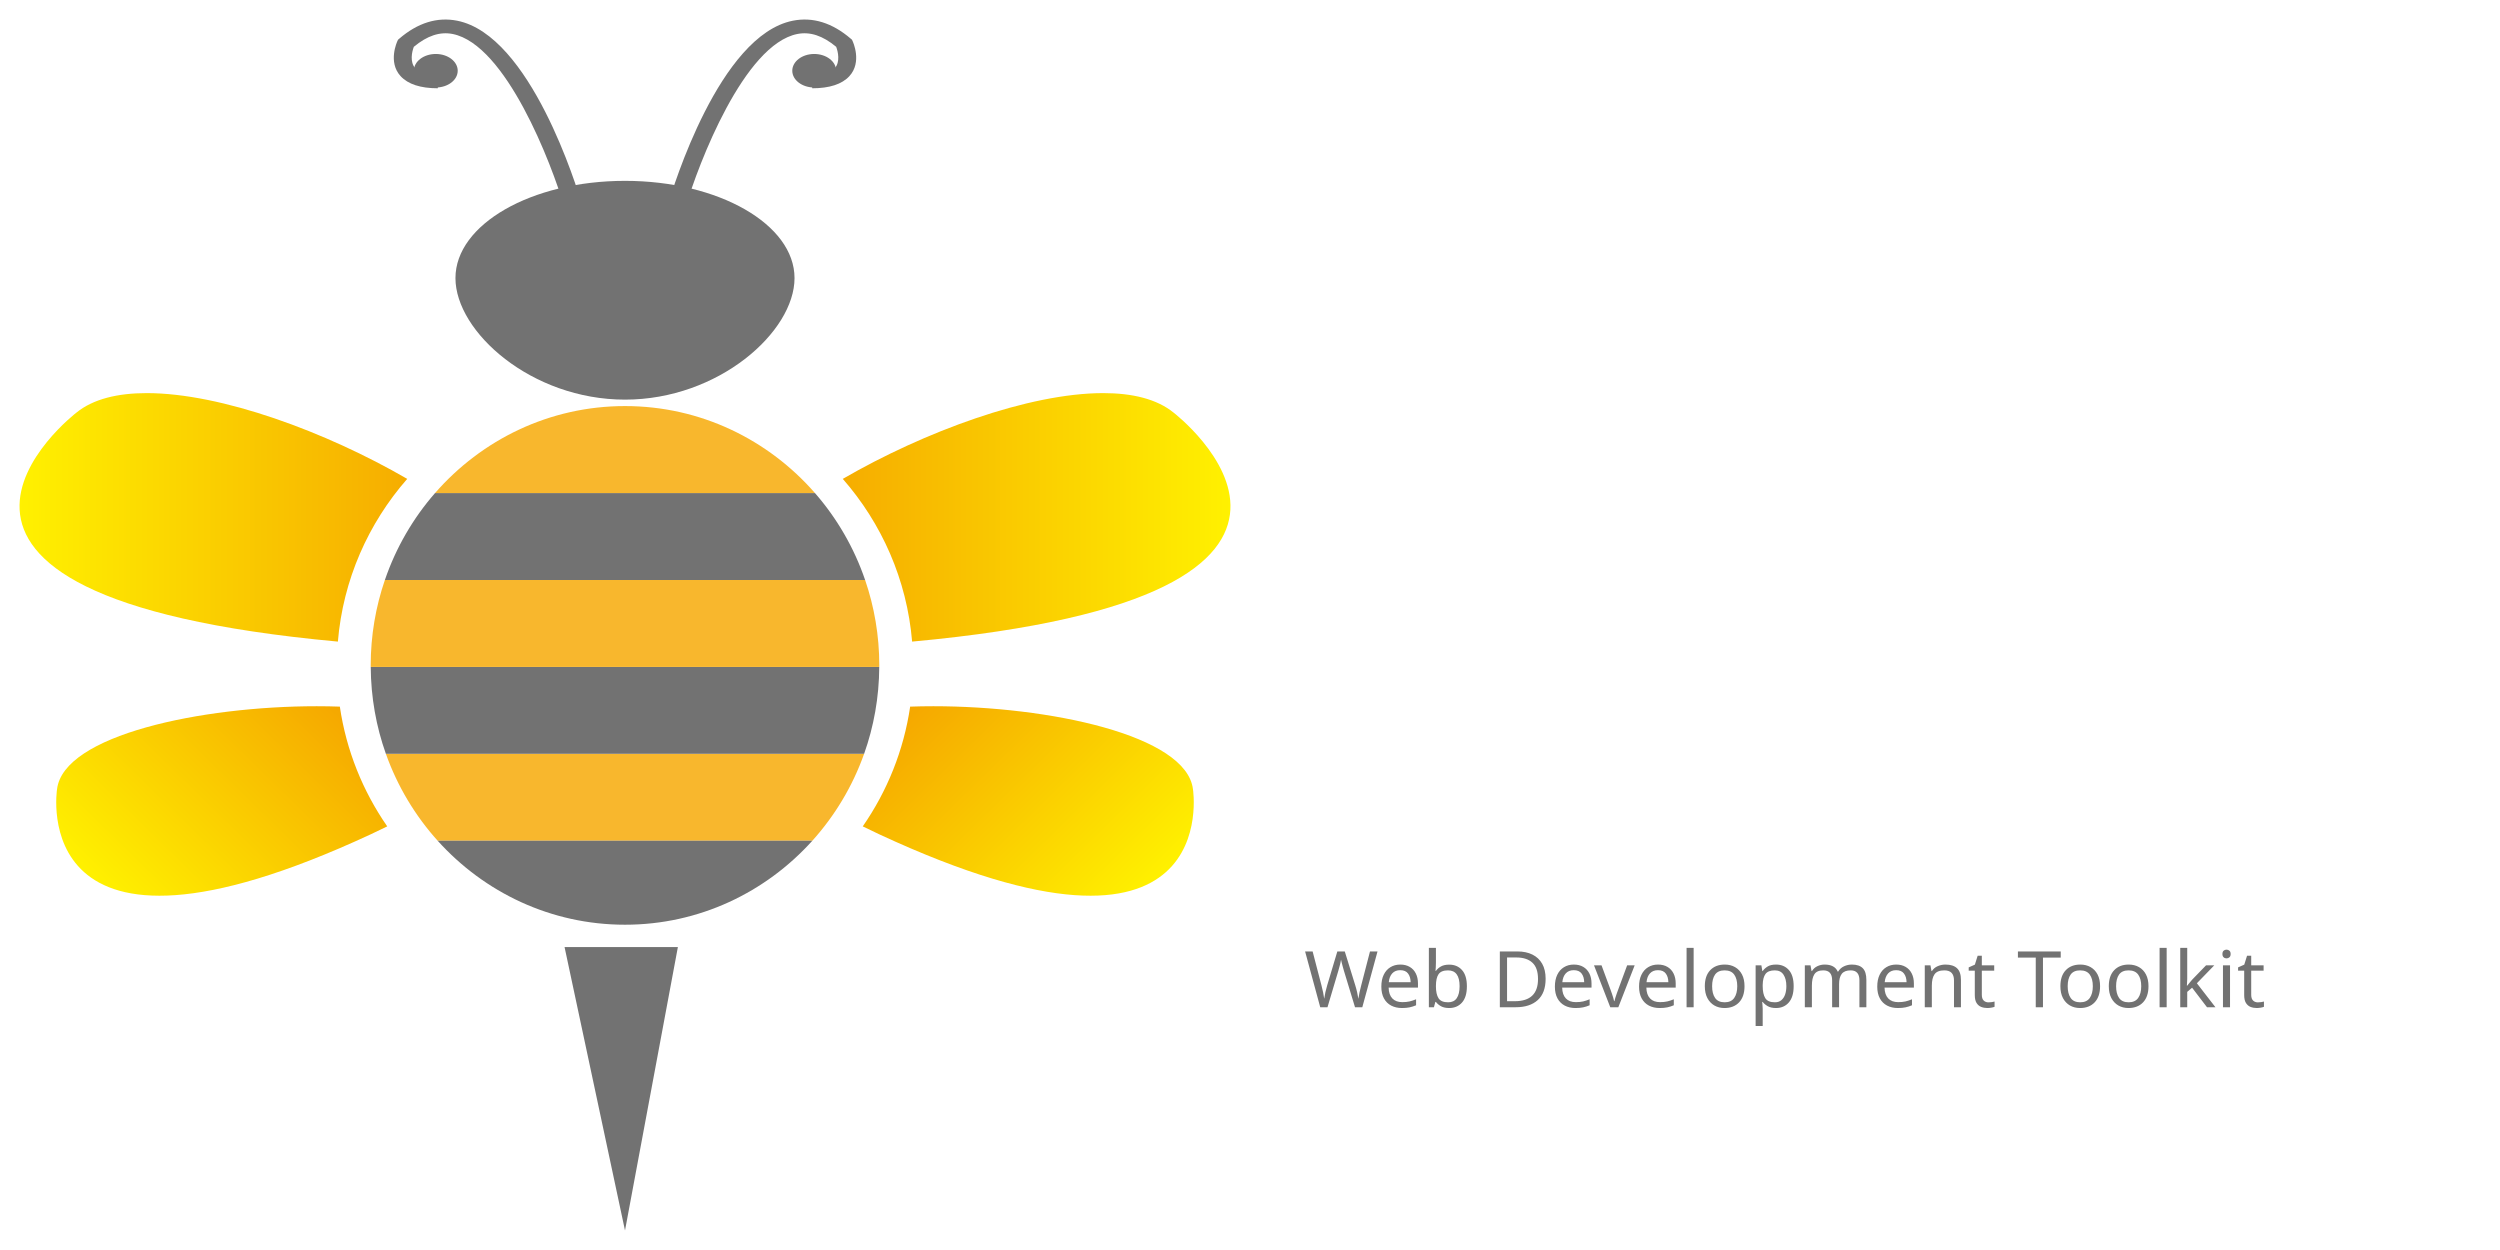
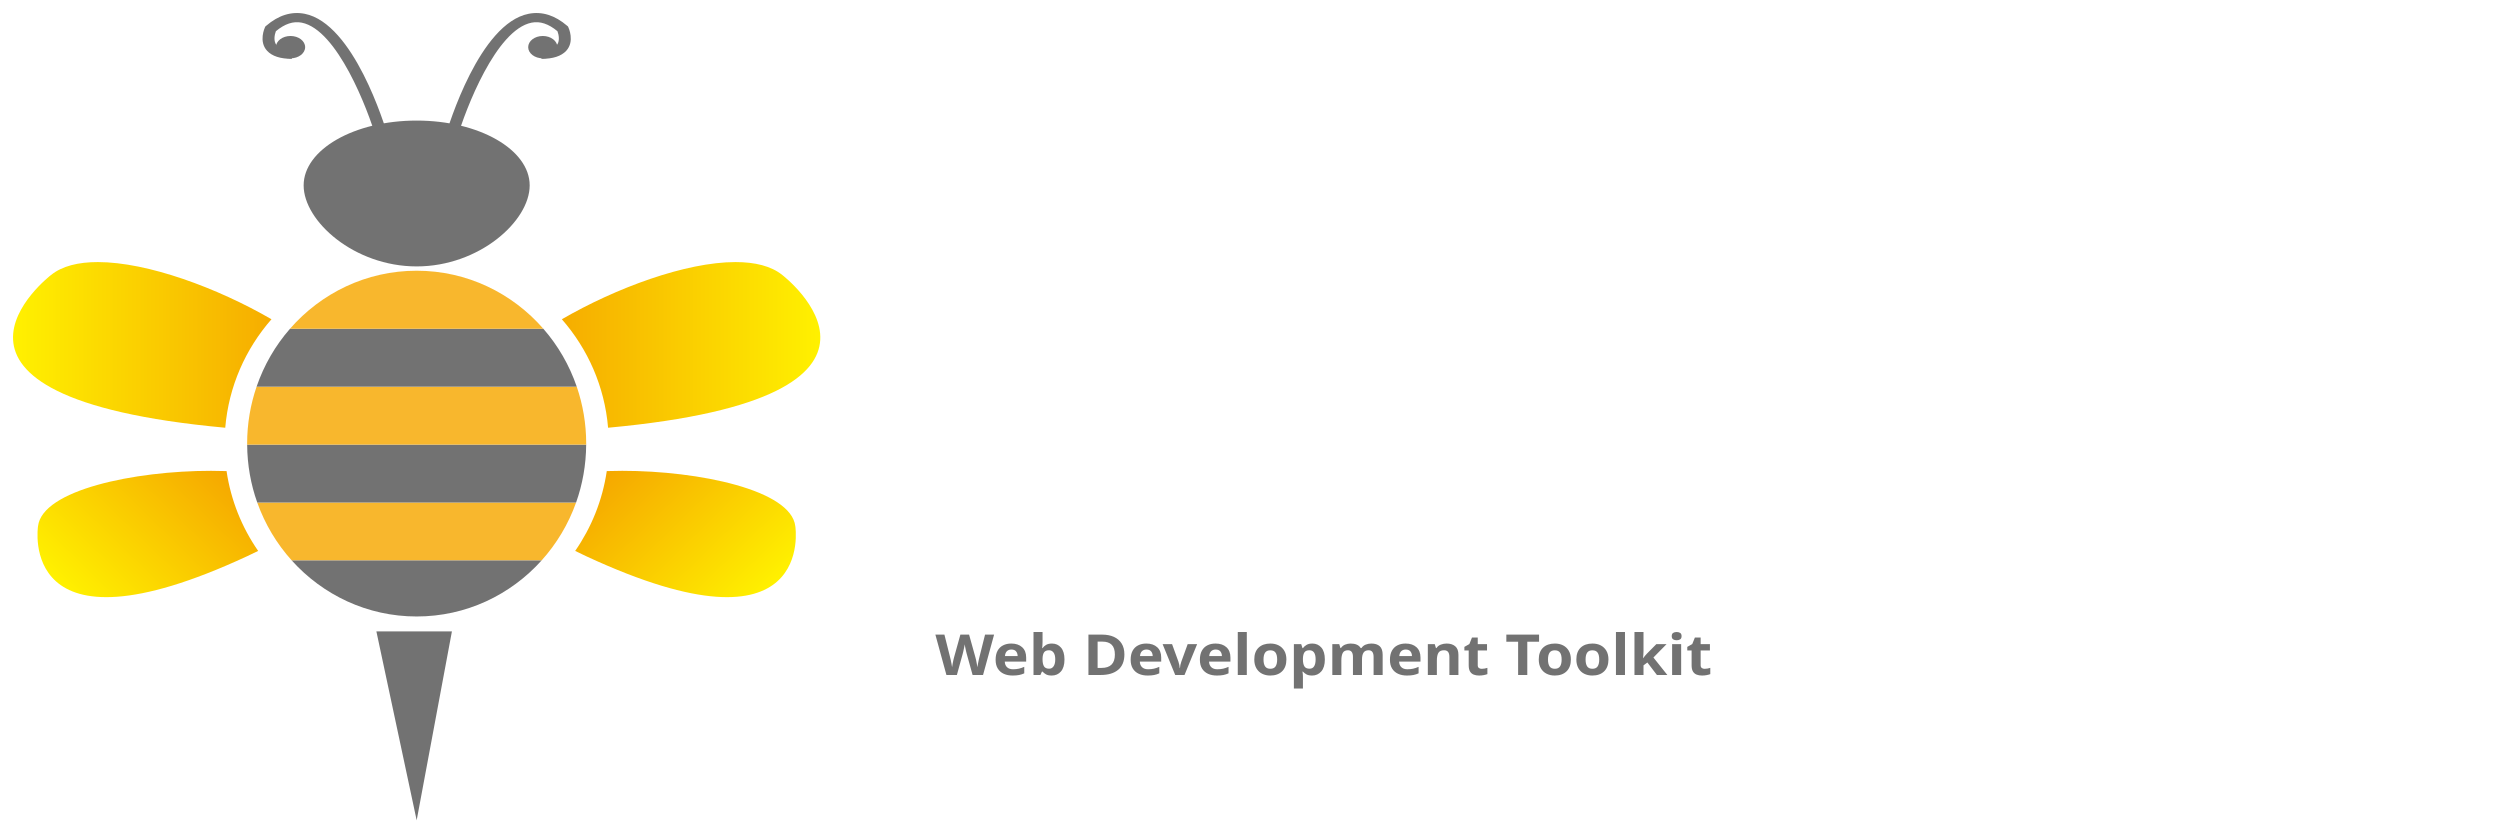
- <svg xmlns="http://www.w3.org/2000/svg" id="svg2" version="1.1" xml:space="preserve" width="1280" height="640" viewBox="0 0 1280 640">
+ <svg xmlns="http://www.w3.org/2000/svg" id="svg2" version="1.1" xml:space="preserve" width="1920" height="640" viewBox="0 0 1920 640">
  <defs id="defs6">
    <clipPath clipPathUnits="userSpaceOnUse" id="clipPath16">
      <path d="m 0,841.89 595.28,0 L 595.28,0 0,0 0,841.89 Z" id="path18" />
    </clipPath>
    <clipPath clipPathUnits="userSpaceOnUse" id="clipPath44">
      <path d="m 143.443,513.543 c 0,0 -70.84,-71.026 77.607,-88.885 l 0,0 c 1.542,24.043 9.042,45.918 20.585,63.16 l 0,0 c -24.118,18.273 -55.204,33.287 -77.326,33.289 l 0,0 c -8.639,10e-4 -15.908,-2.287 -20.866,-7.564" id="path46" />
    </clipPath>
    <linearGradient x1="0" y1="0" x2="1" y2="0" gradientUnits="userSpaceOnUse" gradientTransform="matrix(151.7372,0,0,-151.7372,126.5493,472.8828)" spreadMethod="pad" id="linearGradient52">
      <stop style="stop-opacity:1;stop-color:#fff100" offset="0" id="stop54" />
      <stop style="stop-opacity:1;stop-color:#f39700" offset="1" id="stop56" />
    </linearGradient>
    <clipPath clipPathUnits="userSpaceOnUse" id="clipPath64">
      <path d="m 137.683,367.339 c 0,0 -9.626,-79.871 93.072,-17.508 l 0,0 c 1.737,1.053 3.38,2.088 4.949,3.108 l 0,0 c -7.223,13.619 -12.152,29.423 -14.07,46.479 l 0,0 c -2.257,0.105 -4.564,0.157 -6.898,0.157 l 0,0 c -34.195,0.001 -75.151,-11.177 -77.053,-32.236" id="path66" />
    </clipPath>
    <linearGradient x1="0" y1="0" x2="1" y2="0" gradientUnits="userSpaceOnUse" gradientTransform="matrix(95.5827,74.82883,74.82883,-95.5827,147.2915,333.1348)" spreadMethod="pad" id="linearGradient72">
      <stop style="stop-opacity:1;stop-color:#fff100" offset="0" id="stop74" />
      <stop style="stop-opacity:1;stop-color:#f39700" offset="1" id="stop76" />
    </linearGradient>
    <clipPath clipPathUnits="userSpaceOnUse" id="clipPath84">
      <path d="m 370.936,487.817 c 11.543,-17.241 19.04,-39.116 20.584,-63.159 l 0,0 c 148.448,17.858 77.608,88.885 77.608,88.885 l 0,0 c -4.958,5.275 -12.23,7.564 -20.866,7.564 l 0,0 c -22.123,10e-4 -53.207,-15.014 -77.326,-33.29" id="path86" />
    </clipPath>
    <linearGradient x1="0" y1="0" x2="1" y2="0" gradientUnits="userSpaceOnUse" gradientTransform="matrix(-151.7372,0,0,-151.7372,486.0215,472.8828)" spreadMethod="pad" id="linearGradient92">
      <stop style="stop-opacity:1;stop-color:#fff100" offset="0" id="stop94" />
      <stop style="stop-opacity:1;stop-color:#f39700" offset="1" id="stop96" />
    </linearGradient>
    <clipPath clipPathUnits="userSpaceOnUse" id="clipPath104">
      <path d="m 390.935,399.418 c -1.917,-17.056 -6.847,-32.86 -14.07,-46.479 l 0,0 c 1.571,-1.02 3.214,-2.053 4.95,-3.108 l 0,0 c 102.696,-62.363 93.073,17.508 93.073,17.508 l 0,0 c -1.903,21.059 -42.861,32.236 -77.054,32.236 l 0,0 c -2.337,0 -4.64,-0.052 -6.899,-0.157" id="path106" />
    </clipPath>
    <linearGradient x1="0" y1="0" x2="1" y2="0" gradientUnits="userSpaceOnUse" gradientTransform="matrix(-95.58348,74.82944,-74.82944,-95.58348,465.2793,333.1348)" spreadMethod="pad" id="linearGradient112">
      <stop style="stop-opacity:1;stop-color:#fff100" offset="0" id="stop114" />
      <stop style="stop-opacity:1;stop-color:#f39700" offset="1" id="stop116" />
    </linearGradient>
    <clipPath clipPathUnits="userSpaceOnUse" id="clipPath124">
      <path d="m 0,841.89 595.28,0 L 595.28,0 0,0 0,841.89 Z" id="path126" />
    </clipPath>
  </defs>
  <g id="g10" transform="matrix(1.25,0,0,-1.25,0,640)">
    <g id="g4282" transform="matrix(1.379802,0,0,1.055302,-166.6133,-198.9434)">
      <g id="g12">
        <g clip-path="url(#clipPath16)" id="g14">
          <g transform="translate(356.6104,565.7471)" id="g20">
            <path id="path22" style="fill:#727272;fill-opacity:1;fill-rule:nonzero;stroke:none" d="m 0,0 c 0,-20.846 -22.532,-47.17 -50.325,-47.17 -27.796,0 -50.329,26.324 -50.329,47.17 0,20.846 22.533,37.745 50.327,37.745 C -22.532,37.745 0,20.846 0,0" />
          </g>
          <g transform="translate(288.3525,592.9756)" id="g24">
            <path id="path26" style="fill:#727272;fill-opacity:1;fill-rule:nonzero;stroke:none" d="m 0,0 c -3.893,17.396 -17.45,63.435 -33.242,67.522 -3.766,0.971 -7.535,-0.655 -11.513,-4.98 -0.553,-1.863 -1.26,-5.93 0.442,-8.337 1.143,-1.613 3.386,-2.432 6.67,-2.432 l 0,-5.326 c -5.128,0 -8.838,1.583 -11.034,4.706 -3.83,5.448 -1.06,13.322 -0.941,13.655 l 0.174,0.483 0.341,0.384 c 5.493,6.179 11.275,8.533 17.196,7.003 C -10.124,67.039 3.694,7.889 5.198,1.163 L 0,0 Z" />
          </g>
          <g transform="translate(256.626,646.2285)" id="g28">
            <path id="path30" style="fill:#727272;fill-opacity:1;fill-rule:nonzero;stroke:none" d="m 0,0 c 0,-3.594 -2.913,-6.509 -6.509,-6.509 -3.595,0 -6.509,2.915 -6.509,6.509 0,3.595 2.914,6.51 6.509,6.51 C -2.913,6.51 0,3.595 0,0" />
          </g>
          <g transform="translate(324.2178,592.9756)" id="g32">
            <path id="path34" style="fill:#727272;fill-opacity:1;fill-rule:nonzero;stroke:none" d="m 0,0 c 3.893,17.396 17.451,63.435 33.242,67.522 3.765,0.971 7.534,-0.655 11.513,-4.98 0.553,-1.863 1.261,-5.93 -0.442,-8.337 -1.143,-1.613 -3.386,-2.432 -6.67,-2.432 l 0,-5.326 c 5.127,0 8.838,1.583 11.034,4.706 3.83,5.448 1.061,13.322 0.941,13.655 l -0.173,0.483 -0.341,0.384 C 43.61,71.854 37.828,74.208 31.906,72.678 10.124,67.039 -3.694,7.889 -5.197,1.163 L 0,0 Z" />
          </g>
          <g transform="translate(355.9434,646.2285)" id="g36">
            <path id="path38" style="fill:#727272;fill-opacity:1;fill-rule:nonzero;stroke:none" d="m 0,0 c 0,-3.594 2.914,-6.509 6.511,-6.509 3.593,0 6.508,2.915 6.508,6.509 0,3.595 -2.915,6.51 -6.508,6.51 C 2.914,6.51 0,3.595 0,0" />
          </g>
        </g>
      </g>
      <g id="g40">
        <g clip-path="url(#clipPath44)" id="g42">
          <g id="g48">
            <g id="g50">
              <path id="path58" style="fill:url(#linearGradient52);stroke:none" d="m 143.443,513.543 c 0,0 -70.84,-71.026 77.607,-88.885 l 0,0 c 1.542,24.043 9.042,45.918 20.585,63.16 l 0,0 c -24.118,18.273 -55.204,33.287 -77.326,33.289 l 0,0 c -8.639,10e-4 -15.908,-2.287 -20.866,-7.564" />
            </g>
          </g>
        </g>
      </g>
      <g id="g60">
        <g clip-path="url(#clipPath64)" id="g62">
          <g id="g68">
            <g id="g70">
              <path id="path78" style="fill:url(#linearGradient72);stroke:none" d="m 137.683,367.339 c 0,0 -9.626,-79.871 93.072,-17.508 l 0,0 c 1.737,1.053 3.38,2.088 4.949,3.108 l 0,0 c -7.223,13.619 -12.152,29.423 -14.07,46.479 l 0,0 c -2.257,0.105 -4.564,0.157 -6.898,0.157 l 0,0 c -34.195,0.001 -75.151,-11.177 -77.053,-32.236" />
            </g>
          </g>
        </g>
      </g>
      <g id="g80">
        <g clip-path="url(#clipPath84)" id="g82">
          <g id="g88">
            <g id="g90">
              <path id="path98" style="fill:url(#linearGradient92);stroke:none" d="m 370.936,487.817 c 11.543,-17.241 19.04,-39.116 20.584,-63.159 l 0,0 c 148.448,17.858 77.608,88.885 77.608,88.885 l 0,0 c -4.958,5.275 -12.23,7.564 -20.866,7.564 l 0,0 c -22.123,10e-4 -53.207,-15.014 -77.326,-33.29" />
            </g>
          </g>
        </g>
      </g>
      <g id="g100">
        <g clip-path="url(#clipPath104)" id="g102">
          <g id="g108">
            <g id="g110">
              <path id="path118" style="fill:url(#linearGradient112);stroke:none" d="m 390.935,399.418 c -1.917,-17.056 -6.847,-32.86 -14.07,-46.479 l 0,0 c 1.571,-1.02 3.214,-2.053 4.95,-3.108 l 0,0 c 102.696,-62.363 93.073,17.508 93.073,17.508 l 0,0 c -1.903,21.059 -42.861,32.236 -77.054,32.236 l 0,0 c -2.337,0 -4.64,-0.052 -6.899,-0.157" />
            </g>
          </g>
        </g>
      </g>
      <g id="g120">
        <g clip-path="url(#clipPath124)" id="g122">
          <g transform="translate(306.2852,196.0986)" id="g128">
            <path id="path130" style="fill:#727272;fill-opacity:1;fill-rule:nonzero;stroke:none" d="m 0,0 -17.941,109.994 33.639,0 L 0,0 Z" />
          </g>
          <g transform="translate(250.6768,347.3662)" id="g132">
            <path id="path134" style="fill:#f8b72d;fill-opacity:1;fill-rule:nonzero;stroke:none" d="m 0,0 111.215,0 c 6.676,9.688 11.944,21.121 15.376,33.733 l -141.964,0 C -11.942,21.121 -6.673,9.688 0,0" />
          </g>
          <g transform="translate(235.3037,381.0996)" id="g136">
            <path id="path138" style="fill:#727272;fill-opacity:1;fill-rule:nonzero;stroke:none" d="m 0,0 141.964,0 c 2.865,10.536 4.445,21.893 4.497,33.732 l -150.959,0 C -4.445,21.893 -2.868,10.536 0,0" />
          </g>
          <g transform="translate(306.2852,314.7705)" id="g140">
            <path id="path142" style="fill:#727272;fill-opacity:1;fill-rule:nonzero;stroke:none" d="m 0,0 c 22.008,0 41.81,12.563 55.606,32.596 l -111.214,0 C -41.809,12.563 -22.009,0 0,0" />
          </g>
          <g transform="translate(230.7959,415.4229)" id="g144">
            <path id="path146" style="fill:#f8b72d;fill-opacity:1;fill-rule:nonzero;stroke:none" d="m 0,0 c 0,-0.197 0.01,-0.393 0.01,-0.591 l 150.959,0 c 0,0.198 0.01,0.394 0.01,0.591 0,11.615 -1.495,22.762 -4.209,33.143 l -142.562,0 C 1.492,22.762 0,11.615 0,0" />
          </g>
          <g transform="translate(249.8848,482.2979)" id="g148">
            <path id="path150" style="fill:#727272;fill-opacity:1;fill-rule:nonzero;stroke:none" d="m 0,0 c -6.498,-9.736 -11.596,-21.166 -14.881,-33.732 l 142.562,0 C 124.396,-21.166 119.3,-9.736 112.801,0 L 0,0 Z" />
          </g>
          <g transform="translate(306.2852,516.0771)" id="g152">
            <path id="path154" style="fill:#f8b72d;fill-opacity:1;fill-rule:nonzero;stroke:none" d="m 0,0 c -22.436,0 -42.573,-13.063 -56.4,-33.779 l 112.8,0 C 42.572,-13.063 22.436,0 0,0" />
          </g>
        </g>
      </g>
    </g>
-     <flowRoot xml:space="preserve" id="flowRoot4136" style="font-style:normal;font-variant:normal;font-weight:normal;font-stretch:normal;font-size:39.999px;line-height:120%;font-family:Splurge;-inkscape-font-specification:'Splurge, Normal';text-align:start;letter-spacing:0px;word-spacing:0px;writing-mode:lr-tb;text-anchor:start;fill:#f8b72d;fill-opacity:1;stroke:none;stroke-width:1;stroke-linecap:butt;stroke-linejoin:miter;stroke-miterlimit:4;stroke-dasharray:none;stroke-opacity:1" transform="matrix(4.188331,0,0,-7.376479,457.5359,2796.403)">
+     <flowRoot xml:space="preserve" id="flowRoot4136" style="font-style:normal;font-variant:normal;font-weight:normal;font-stretch:normal;font-size:39.999px;line-height:120%;font-family:Splurge;-inkscape-font-specification:'Splurge, Normal';text-align:start;letter-spacing:0px;word-spacing:0px;writing-mode:lr-tb;text-anchor:start;fill:#f8b72d;fill-opacity:1;stroke:none;stroke-width:1;stroke-linecap:butt;stroke-linejoin:miter;stroke-miterlimit:4;stroke-dasharray:none;stroke-opacity:1" transform="matrix(4.295051,0,0,-7.376479,456.233,2796.403)">
      <flowRegion id="flowRegion4138">
        <rect id="rect4140" width="465.68" height="176.777" x="17.173" y="325.052" style="font-style:normal;font-variant:normal;font-weight:normal;font-stretch:normal;font-size:39.999px;line-height:120%;font-family:Splurge;-inkscape-font-specification:'Splurge, Normal';text-align:start;writing-mode:lr-tb;text-anchor:start;fill:#f8b72d;fill-opacity:1;stroke:none;stroke-width:1;stroke-miterlimit:4;stroke-dasharray:none;stroke-opacity:1" />
      </flowRegion>
-       <flowPara style="font-style:normal;font-variant:normal;font-weight:bold;font-stretch:normal;font-size:39.999px;line-height:120%;font-family:Orbitron;-inkscape-font-specification:'Orbitron, Bold';text-align:start;writing-mode:lr-tb;text-anchor:start;fill:#f8b72d;fill-opacity:1;stroke:none;stroke-width:1;stroke-miterlimit:4;stroke-dasharray:none;stroke-opacity:1" id="flowPara4144">WDT</flowPara>
+       <flowPara style="font-style:normal;font-variant:normal;font-weight:bold;font-stretch:normal;font-size:39.999px;line-height:120%;font-family:Orbitron;-inkscape-font-specification:'Orbitron, Bold';text-align:start;writing-mode:lr-tb;text-anchor:start;fill:#f8b72d;fill-opacity:1;stroke:none;stroke-width:1;stroke-miterlimit:4;stroke-dasharray:none;stroke-opacity:1" id="flowPara4144">Wedeto</flowPara>
    </flowRoot>
-     <text xml:space="preserve" style="font-style:normal;font-weight:normal;font-size:32.384px;line-height:125%;font-family:sans-serif;letter-spacing:0px;word-spacing:0px;fill:#727272;fill-opacity:1;stroke:none;stroke-width:1px;stroke-linecap:butt;stroke-linejoin:miter;stroke-opacity:1" x="527.845" y="-100.629" id="text5118" transform="scale(1.01199,-0.9881519)">
-       <tspan id="tspan5120" x="527.845" y="-100.629" style="font-style:normal;font-variant:normal;font-weight:300;font-stretch:normal;font-size:32.384px;line-height:125%;font-family:Orbitron;-inkscape-font-specification:'Orbitron, Light';text-align:start;writing-mode:lr-tb;text-anchor:start">Web Development Toolkit</tspan>
+     <text xml:space="preserve" style="font-style:normal;font-variant:normal;font-weight:900;font-stretch:normal;font-size:36px;line-height:125%;font-family:Orbitron;-inkscape-font-specification:'Orbitron, Heavy';text-align:start;letter-spacing:0px;word-spacing:0px;writing-mode:lr-tb;text-anchor:start;fill:#727272;fill-opacity:1;stroke:none;stroke-width:1px;stroke-linecap:butt;stroke-linejoin:miter;stroke-opacity:1" x="554.566" y="-100.825" id="text5118" transform="scale(1.036296,-0.964975)">
+       <tspan id="tspan5120" x="554.566" y="-100.825" style="font-style:normal;font-variant:normal;font-weight:900;font-stretch:normal;font-size:36px;line-height:125%;font-family:Orbitron;-inkscape-font-specification:'Orbitron, Heavy';text-align:start;writing-mode:lr-tb;text-anchor:start">Web Development Toolkit</tspan>
    </text>
  </g>
</svg>
